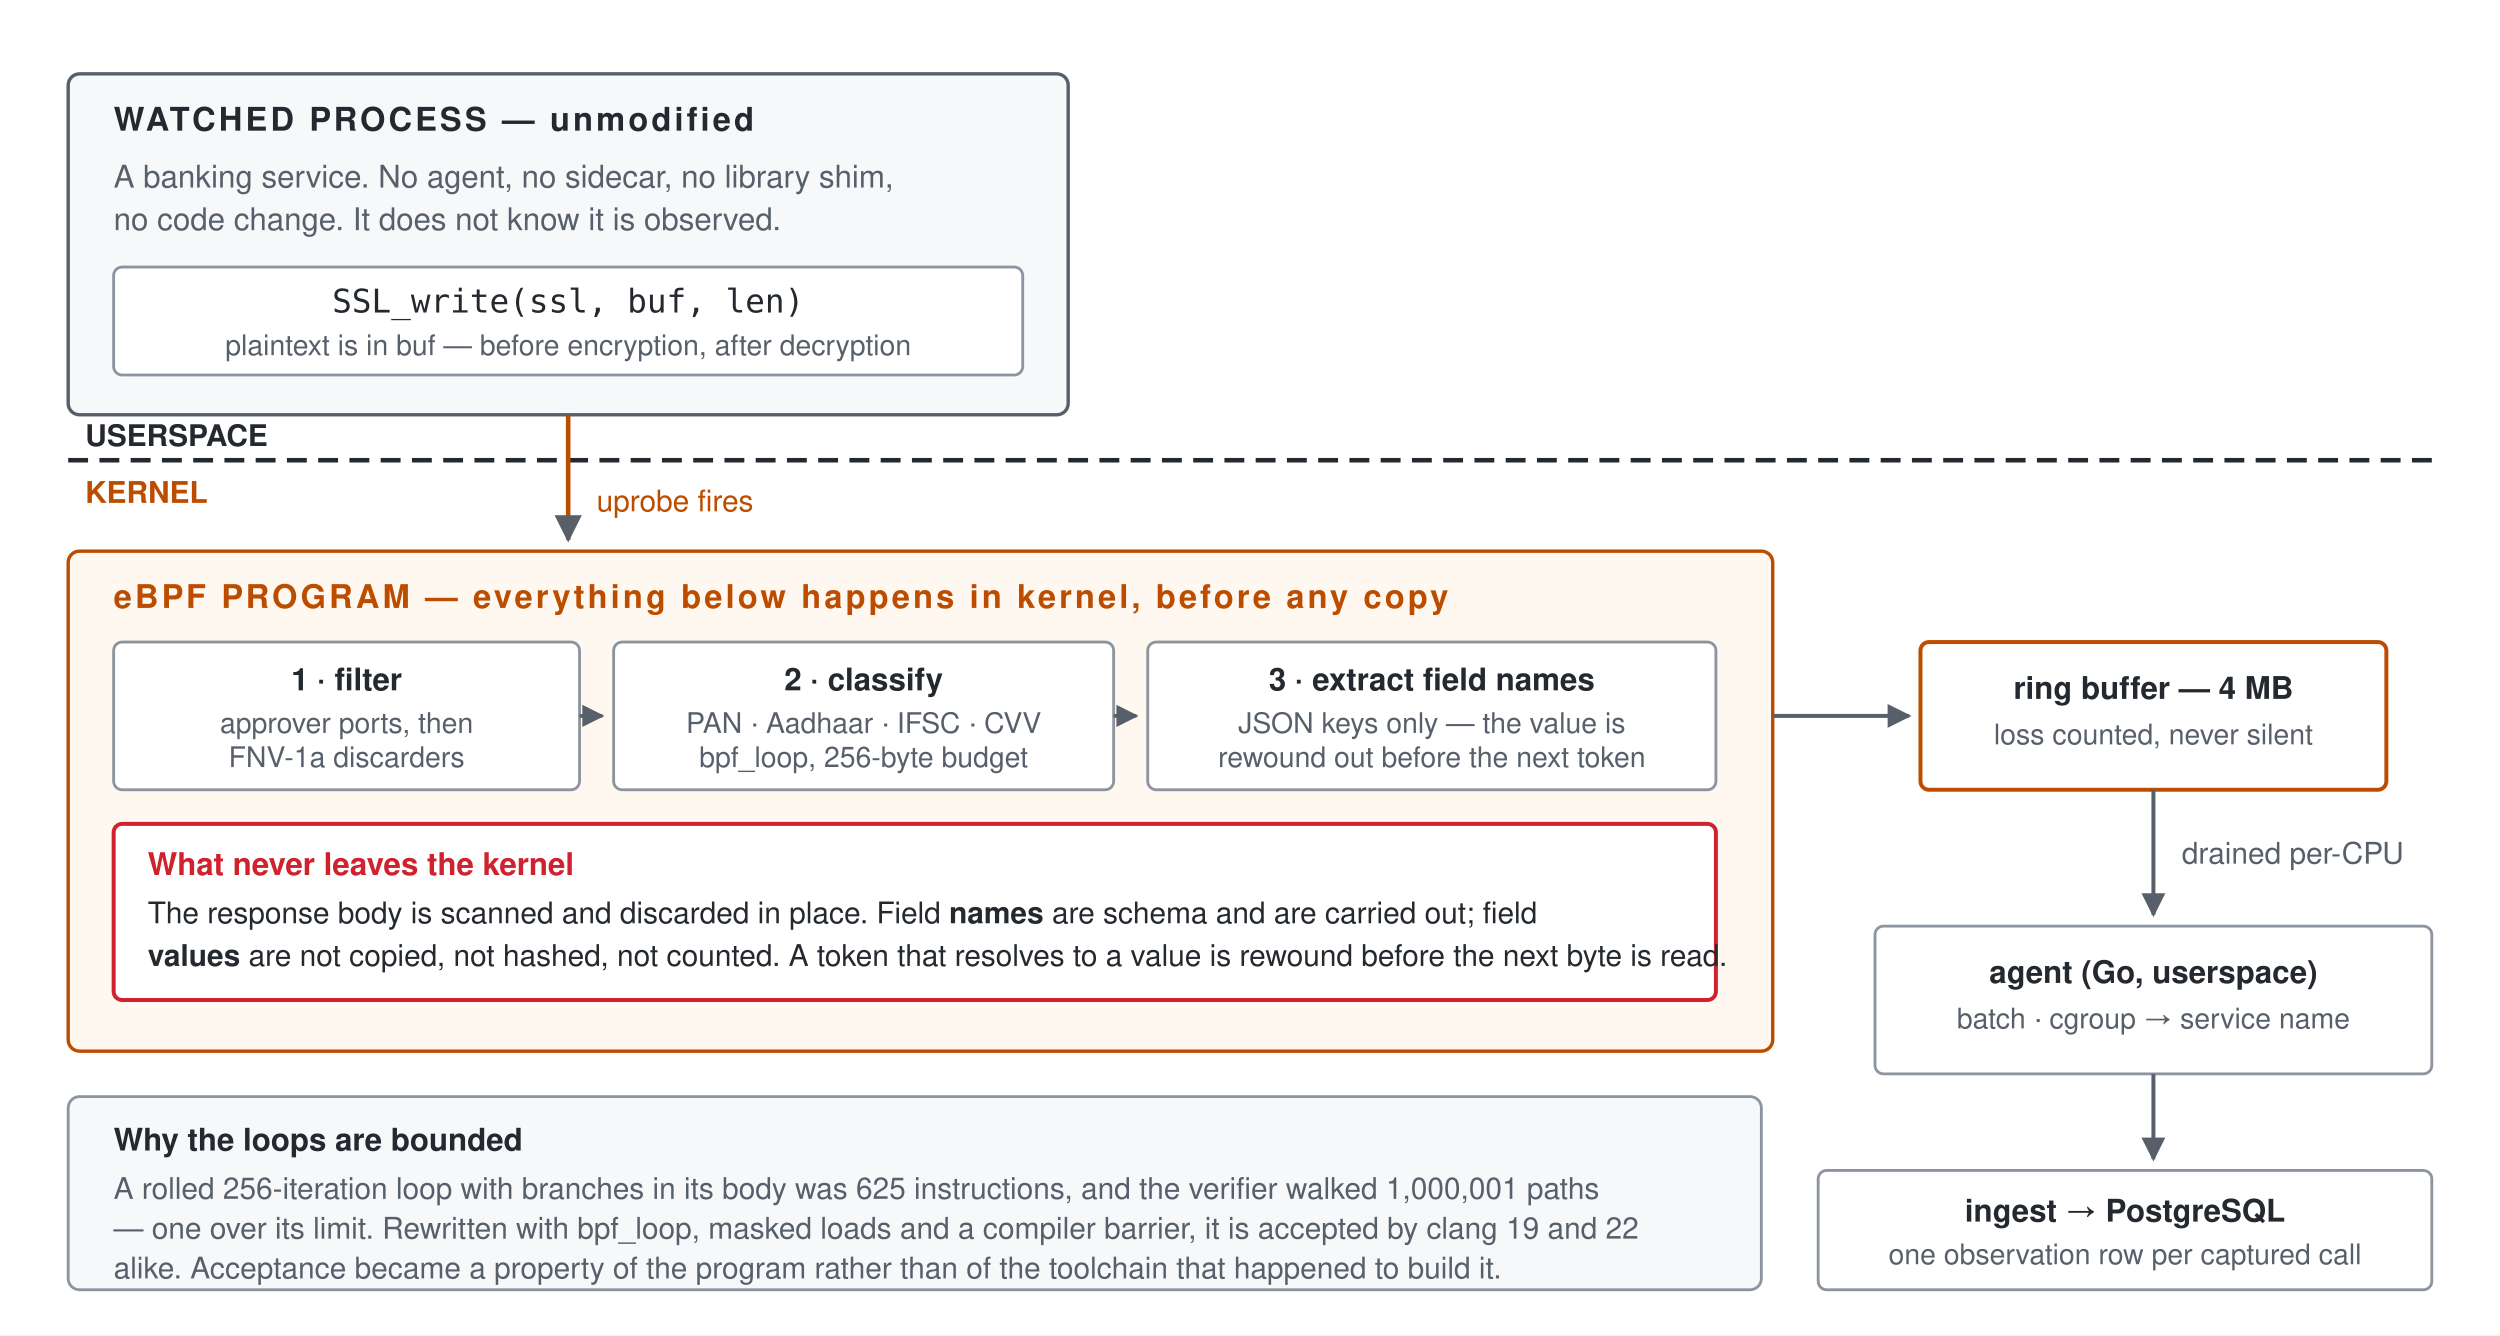
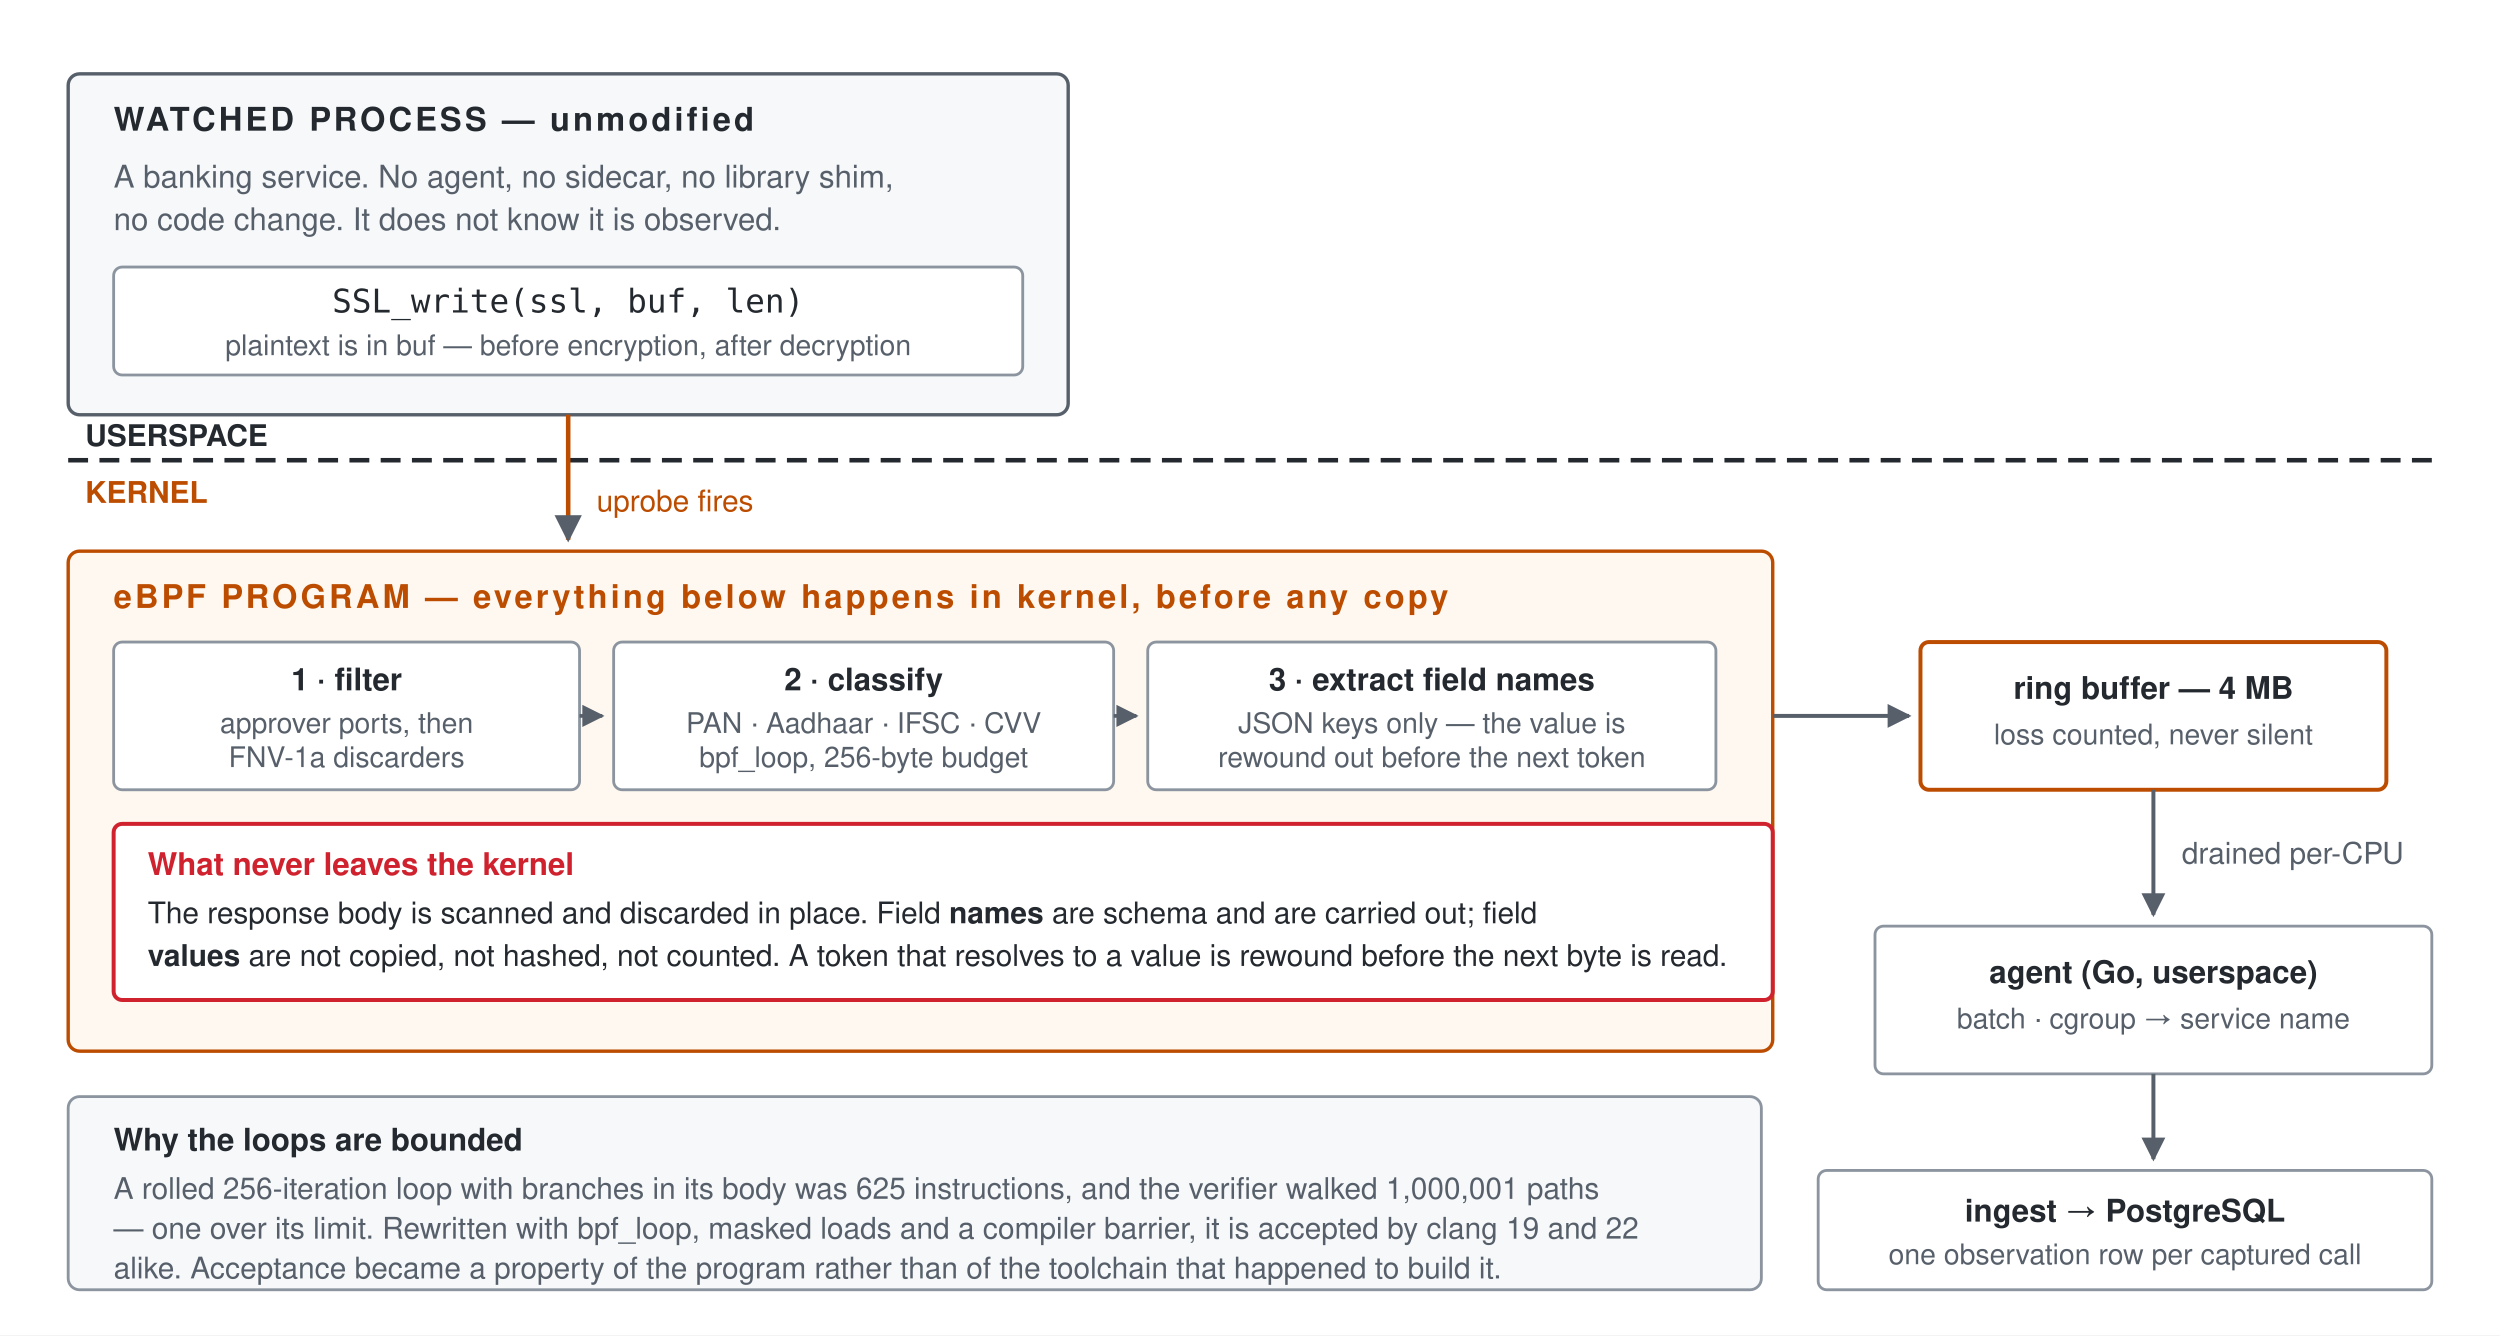
<svg xmlns="http://www.w3.org/2000/svg" viewBox="0 0 880 470" width="880" height="470" font-family="Helvetica, Arial, sans-serif">
  <rect width="880" height="470" fill="#ffffff" />
  <rect x="24" y="26" width="352" height="120" rx="4" fill="#f6f8fa" stroke="#57606a" stroke-width="1.2" />
  <text x="40" y="46" font-size="11.5" font-weight="bold" fill="#24292f" letter-spacing="1.1">WATCHED PROCESS — unmodified</text>
  <text x="40" y="66" font-size="11" fill="#57606a">A banking service. No agent, no sidecar, no library shim,</text>
  <text x="40" y="81" font-size="11" fill="#57606a">no code change. It does not know it is observed.</text>
  <rect x="40" y="94" width="320" height="38" rx="3" fill="#ffffff" stroke="#8c959f" />
  <text x="200" y="110" font-size="11.5" font-family="monospace" fill="#24292f" text-anchor="middle">SSL_write(ssl, buf, len)</text>
  <text x="200" y="125" font-size="10" fill="#57606a" text-anchor="middle">plaintext is in buf — before encryption, after decryption</text>
  <line x1="24" y1="162" x2="856" y2="162" stroke="#24292f" stroke-width="1.6" stroke-dasharray="7 4" />
  <text x="30" y="157" font-size="10.5" font-weight="bold" fill="#24292f">USERSPACE</text>
  <text x="30" y="177" font-size="10.5" font-weight="bold" fill="#bc4c00">KERNEL</text>
  <path d="M200 146 L200 190" stroke="#bc4c00" stroke-width="1.6" marker-end="url(#b)" />
  <text x="210" y="180" font-size="10.5" fill="#bc4c00">uprobe fires</text>
  <rect x="24" y="194" width="600" height="176" rx="4" fill="#fff8f0" stroke="#bc4c00" stroke-width="1.2" />
  <text x="40" y="214" font-size="11.5" font-weight="bold" fill="#bc4c00" letter-spacing="1.1">eBPF PROGRAM — everything below happens in kernel, before any copy</text>
  <rect x="40" y="226" width="164" height="52" rx="3" fill="#ffffff" stroke="#8c959f" />
  <text x="122" y="243" font-size="11" font-weight="bold" fill="#24292f" text-anchor="middle">1 · filter</text>
  <text x="122" y="258" font-size="10" fill="#57606a" text-anchor="middle">approver ports, then</text>
  <text x="122" y="270" font-size="10" fill="#57606a" text-anchor="middle">FNV-1a discarders</text>
  <rect x="216" y="226" width="176" height="52" rx="3" fill="#ffffff" stroke="#8c959f" />
  <text x="304" y="243" font-size="11" font-weight="bold" fill="#24292f" text-anchor="middle">2 · classify</text>
  <text x="304" y="258" font-size="10" fill="#57606a" text-anchor="middle">PAN · Aadhaar · IFSC · CVV</text>
  <text x="304" y="270" font-size="10" fill="#57606a" text-anchor="middle">bpf_loop, 256-byte budget</text>
  <rect x="404" y="226" width="200" height="52" rx="3" fill="#ffffff" stroke="#8c959f" />
  <text x="504" y="243" font-size="11" font-weight="bold" fill="#24292f" text-anchor="middle">3 · extract field names</text>
  <text x="504" y="258" font-size="10" fill="#57606a" text-anchor="middle">JSON keys only — the value is</text>
  <text x="504" y="270" font-size="10" fill="#57606a" text-anchor="middle">rewound out before the next token</text>
  <path d="M204 252 L212 252" stroke="#57606a" stroke-width="1.3" marker-end="url(#b)" />
  <path d="M392 252 L400 252" stroke="#57606a" stroke-width="1.3" marker-end="url(#b)" />
-   <rect x="40" y="290" width="564" height="62" rx="3" fill="#ffffff" stroke="#cf222e" stroke-width="1.4" />
+   <rect x="40" y="290" width="584" height="62" rx="3" fill="#ffffff" stroke="#cf222e" stroke-width="1.4" />
  <text x="52" y="308" font-size="11" font-weight="bold" fill="#cf222e">What never leaves the kernel</text>
  <text x="52" y="325" font-size="10.5" fill="#24292f">The response body is scanned and discarded in place. Field <tspan font-weight="bold">names</tspan> are schema and are carried out; field</text>
  <text x="52" y="340" font-size="10.5" fill="#24292f">
    <tspan font-weight="bold">values</tspan> are not copied, not hashed, not counted. A token that resolves to a value is rewound before the next byte is read.</text>
  <path d="M624 252 L672 252" stroke="#57606a" stroke-width="1.4" marker-end="url(#b)" />
  <rect x="676" y="226" width="164" height="52" rx="3" fill="#ffffff" stroke="#bc4c00" stroke-width="1.4" />
  <text x="758" y="246" font-size="11" font-weight="bold" fill="#24292f" text-anchor="middle">ring buffer — 4 MB</text>
  <text x="758" y="262" font-size="10" fill="#57606a" text-anchor="middle">loss counted, never silent</text>
  <path d="M758 278 L758 322" stroke="#57606a" stroke-width="1.4" marker-end="url(#b)" />
  <text x="768" y="304" font-size="10.5" fill="#57606a">drained per-CPU</text>
  <rect x="660" y="326" width="196" height="52" rx="3" fill="#ffffff" stroke="#8c959f" />
  <text x="758" y="346" font-size="11" font-weight="bold" fill="#24292f" text-anchor="middle">agent (Go, userspace)</text>
  <text x="758" y="362" font-size="10" fill="#57606a" text-anchor="middle">batch · cgroup → service name</text>
  <path d="M758 378 L758 408" stroke="#57606a" stroke-width="1.4" marker-end="url(#b)" />
  <rect x="640" y="412" width="216" height="42" rx="3" fill="#ffffff" stroke="#8c959f" />
  <text x="748" y="430" font-size="11" font-weight="bold" fill="#24292f" text-anchor="middle">ingest → PostgreSQL</text>
  <text x="748" y="445" font-size="10" fill="#57606a" text-anchor="middle">one observation row per captured call</text>
  <rect x="24" y="386" width="596" height="68" rx="4" fill="#f6f8fa" stroke="#8c959f" />
  <text x="40" y="405" font-size="11" font-weight="bold" fill="#24292f">Why the loops are bounded</text>
  <text x="40" y="422" font-size="10.5" fill="#57606a">A rolled 256-iteration loop with branches in its body was 625 instructions, and the verifier walked 1,000,001 paths</text>
  <text x="40" y="436" font-size="10.5" fill="#57606a">— one over its limit. Rewritten with bpf_loop, masked loads and a compiler barrier, it is accepted by clang 19 and 22</text>
  <text x="40" y="450" font-size="10.5" fill="#57606a">alike. Acceptance became a property of the program rather than of the toolchain that happened to build it.</text>
  <defs>
    <marker id="b" viewBox="0 0 10 10" refX="9" refY="5" markerWidth="6" markerHeight="6" orient="auto-start-reverse">
      <path d="M 0 0 L 10 5 L 0 10 z" fill="#57606a" />
    </marker>
  </defs>
</svg>
